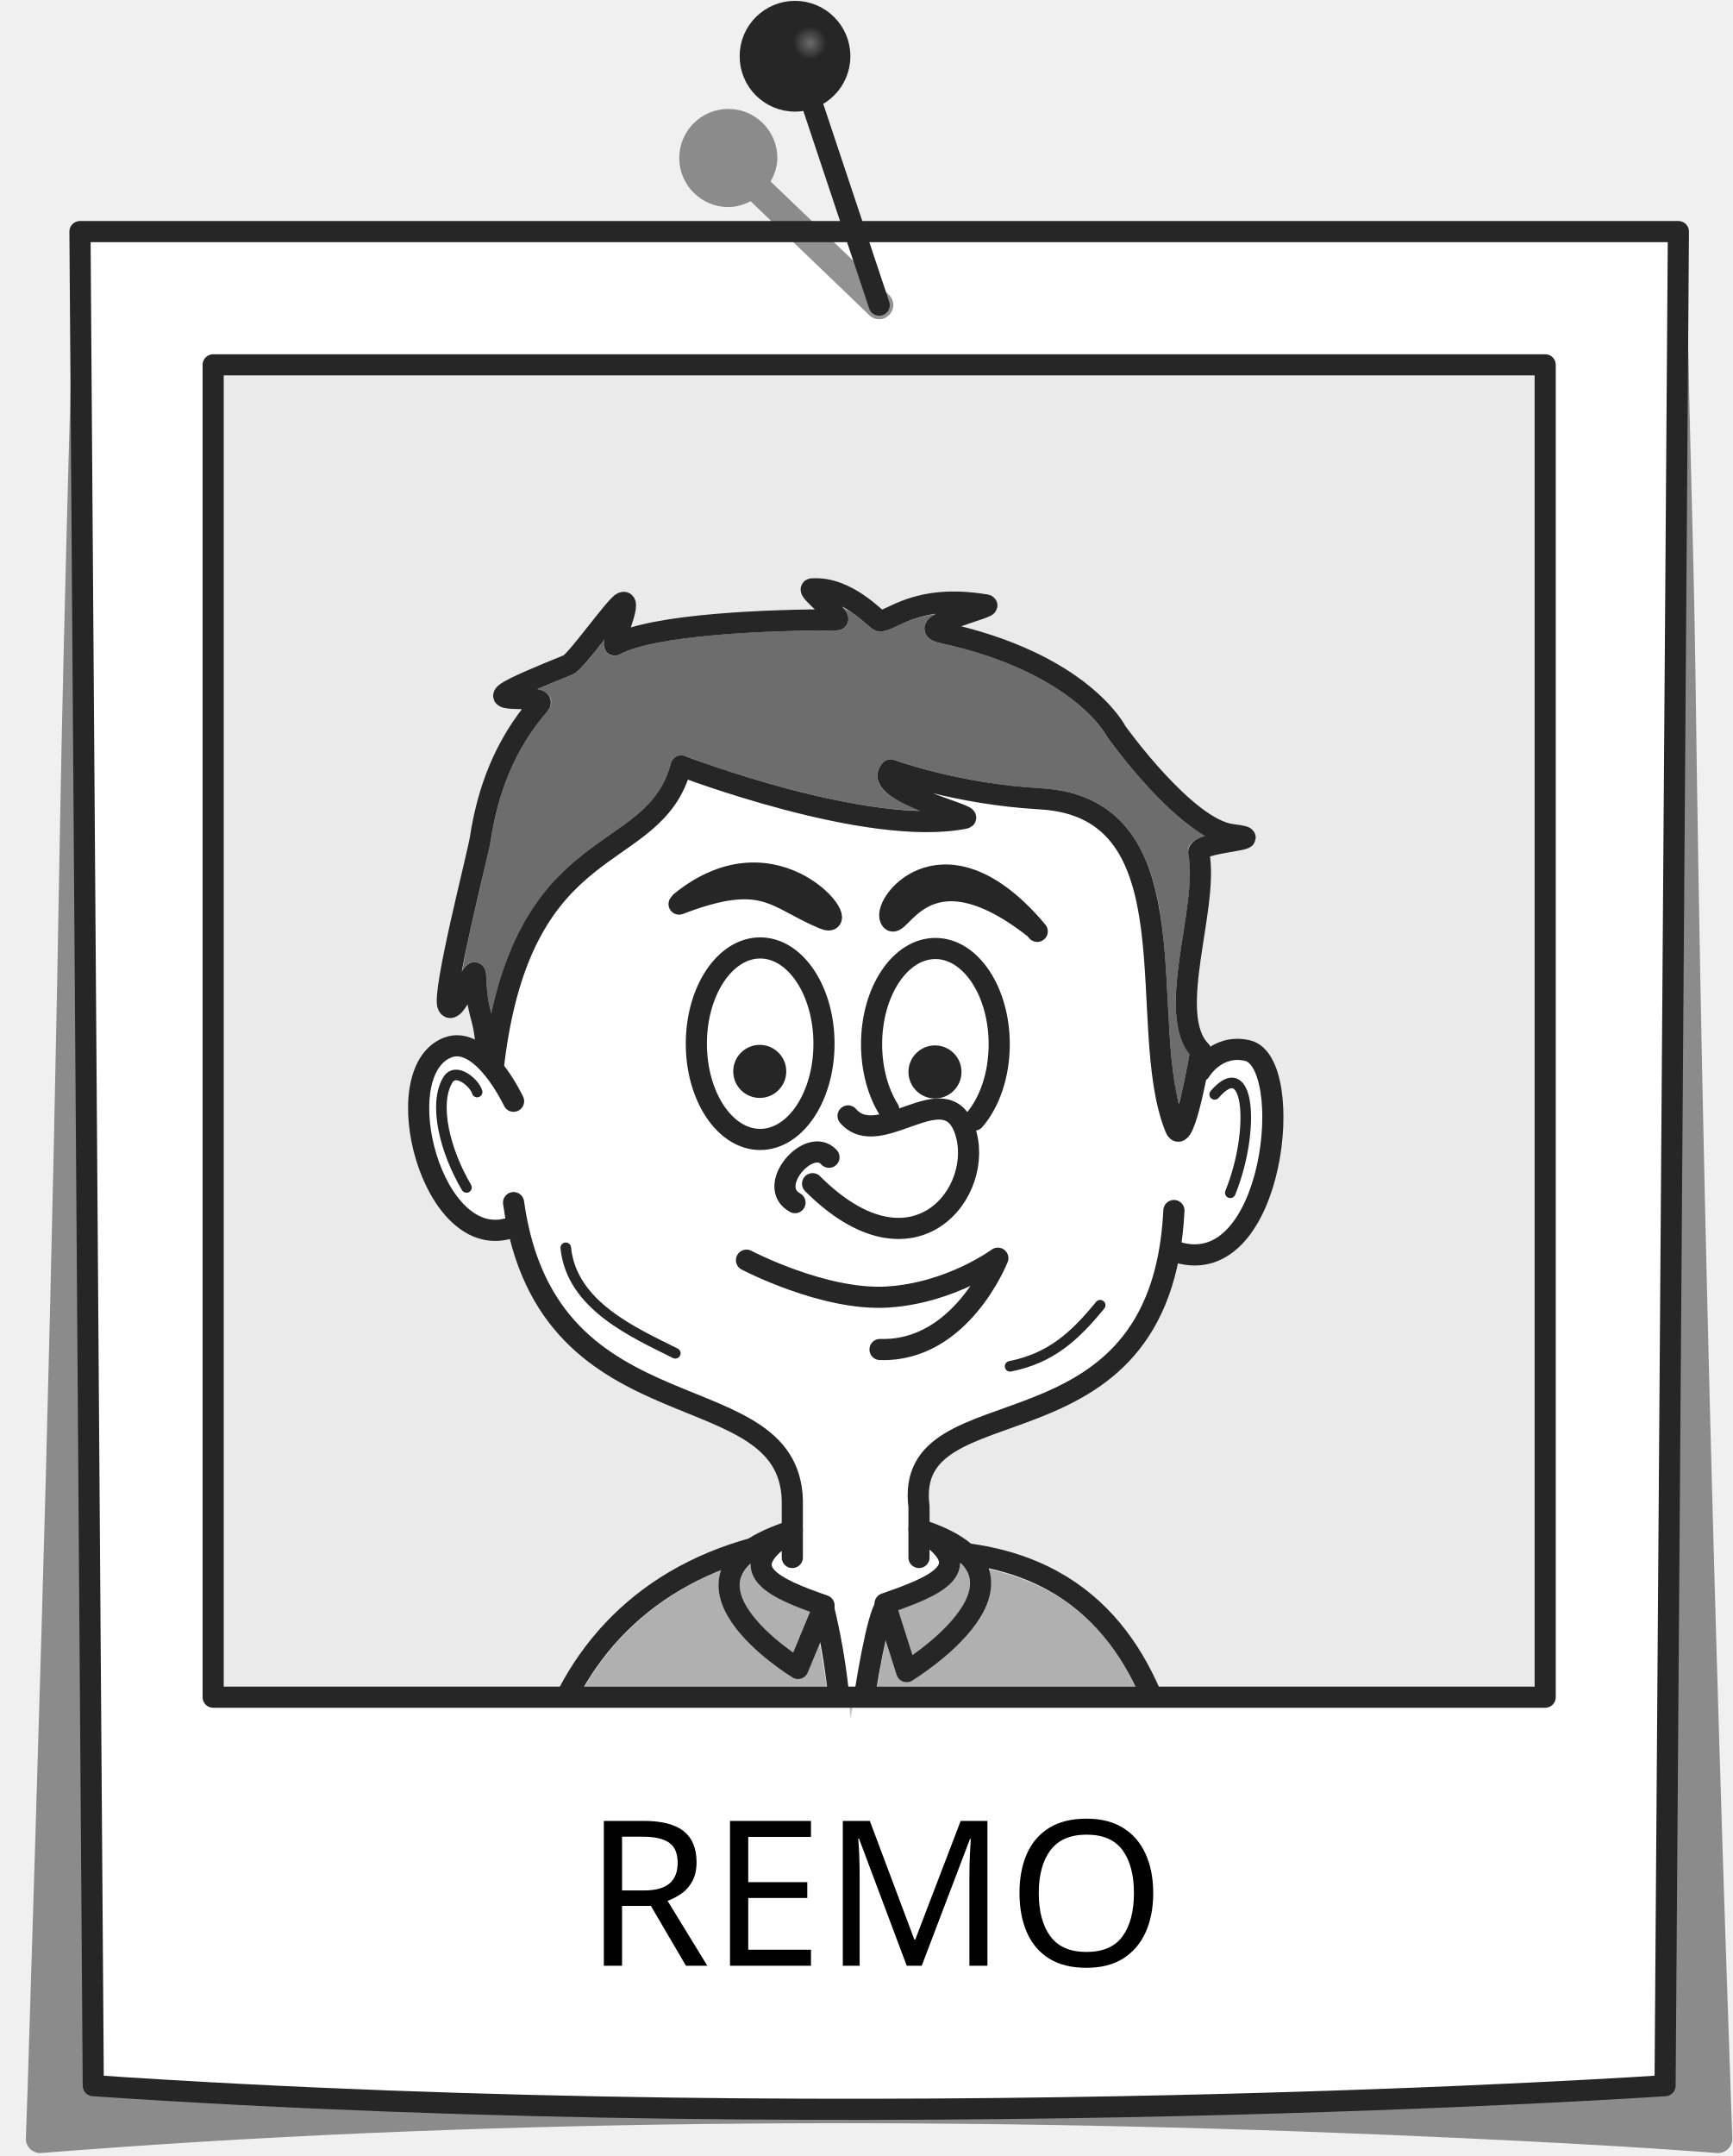
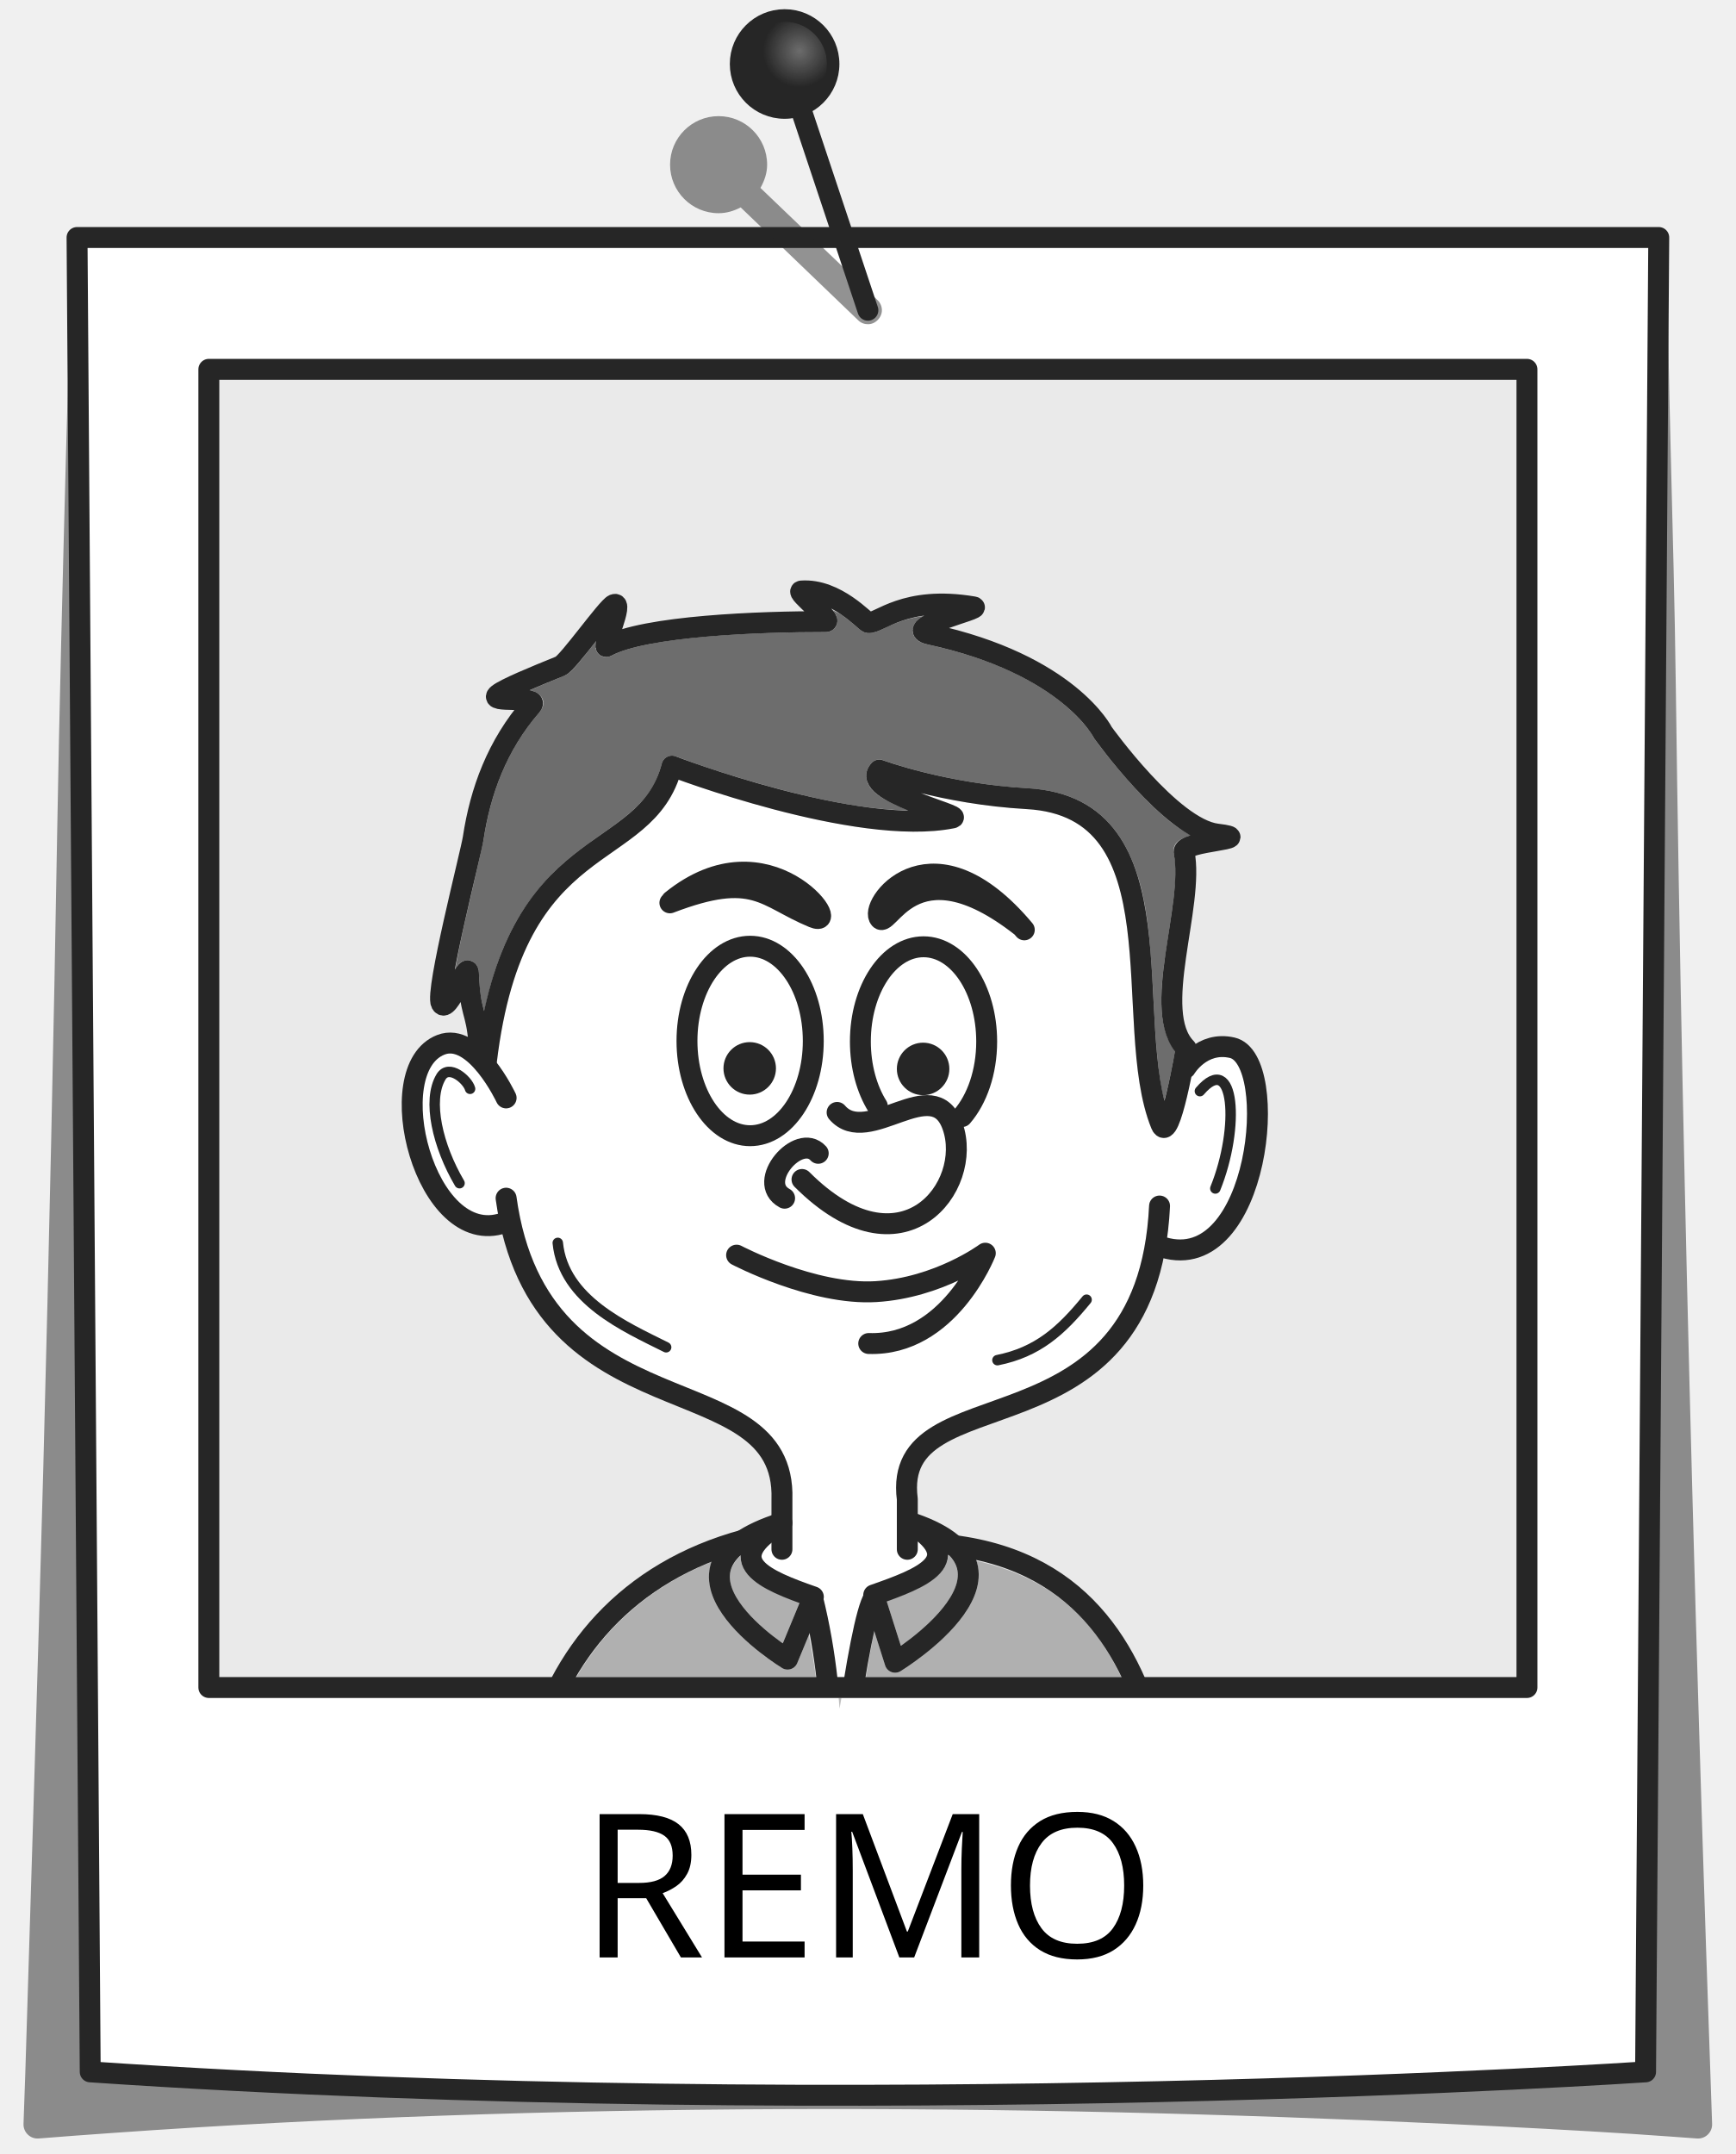
- <svg xmlns="http://www.w3.org/2000/svg" xmlns:xlink="http://www.w3.org/1999/xlink" width="410px" height="510px" viewBox="0 0 410 510" version="1.1">
+ <svg xmlns="http://www.w3.org/2000/svg" xmlns:ns1="http://inkpad.envoza.com/svg_extensions" xmlns:xlink="http://www.w3.org/1999/xlink" height="515pt" width="415pt" version="1.1" viewBox="0,0,415,515">
  <defs>
-     <radialGradient cx="65.183%" cy="36.503%" fx="65.183%" fy="36.503%" r="16.797%" gradientTransform="translate(0.651833,0.365028),scale(0.999996,1),translate(-0.651833,-0.365028)" id="radialGradient-1">
-       <stop stop-color="#262626" stop-opacity="0.653" offset="0%" />
-       <stop stop-color="#262626" offset="100%" />
+     <radialGradient cx="106.027" r="3.897" id="RadialGradient" gradientUnits="userSpaceOnUse" gradientTransform="matrix(2.2234 0 0 2.2234 -44.6126 -500.566)" cy="230.609">
+       <stop stop-opacity="0.653" stop-color="#262626" offset="0" />
+       <stop stop-color="#262626" offset="1" />
    </radialGradient>
-     <polygon id="path-2" points="0.437 0.301 315.604 0.301 315.604 315.468 0.437 315.468" />
+     <path d="M49.937+88.301L365.104+88.301L365.104+403.468L49.937+403.468L49.937+88.301Z" id="Mask" />
  </defs>
-   <g id="Remo" stroke="none" stroke-width="1" fill="none" fill-rule="evenodd">
-     <g id="remo" transform="translate(6, 1)">
-       <g id="Layer-1" fill-rule="nonzero">
-         <path d="M387.758,53.812 L384.631,489.251 C381.68,489.431 376.416,489.765 373.167,489.946 C361.346,490.6 347.777,491.21 332.729,491.821 C283.173,493.835 232.045,494.831 180.843,494.601 C180.03,494.604 179.224,494.666 178.411,494.67 C124.877,494.387 71.301,492.619 19.438,489.181 C19.386,482.066 16.253,55.236 16.242,54.09 C16.252,53.956 11.742,54.105 11.74,54.185 C11.739,54.272 9.074,142.775 8.182,195.484 C7.362,243.929 6.238,295.344 4.847,348.204 C3.814,387.475 0.862,483.415 0.539,493.003 C0.426,496.358 0.127,504.685 0.122,504.814 C0.052,506.808 1.747,508.449 3.735,508.289 C9.579,507.817 15.443,507.39 21.384,506.968 C125.298,499.584 236.278,499.881 340.858,504.814 C357.077,505.58 371.708,506.357 384.492,507.177 C388.965,507.464 400.093,508.275 400.264,508.289 C402.253,508.444 403.952,506.807 403.877,504.814 C403.873,504.692 402.806,474.059 402.418,462.361 C401.311,428.938 400.186,392.422 399.153,353.971 C397.361,287.29 395.99,221.953 395.192,160.744 C394.696,122.649 393.173,87.386 393.173,54.304 C393.173,52.088 387.774,51.597 387.758,53.812 Z" id="Shape" fill-opacity="0.5" fill="#262626" />
-         <path d="M12.921,53.784 L391.121,53.784 L387.969,492.361 C387.969,492.361 202.021,504.967 16.072,492.361 L12.921,53.784 Z" id="Shape" stroke="#262626" stroke-width="5" fill="#FFFFFF" stroke-linecap="round" stroke-linejoin="round" />
-         <polygon id="Shape" stroke="#262626" stroke-width="3" fill-opacity="0.097" fill="#262626" stroke-linecap="round" stroke-linejoin="round" points="44.437 85.301 359.604 85.301 359.604 400.468 44.437 400.468" />
-         <path d="M166.321,24.769 C159.914,24.769 154.718,29.965 154.718,36.372 C154.718,42.779 159.914,47.976 166.321,47.976 C168.249,47.976 170.002,47.418 171.602,46.586 L199.742,73.614 C200.406,74.252 201.251,74.535 202.104,74.517 C202.957,74.5 203.759,74.14 204.397,73.475 C205.035,72.811 205.387,71.966 205.37,71.113 C205.352,70.26 204.992,69.388 204.327,68.751 L176.327,41.931 C177.262,40.258 177.925,38.425 177.925,36.372 C177.925,29.965 172.728,24.769 166.321,24.769 Z" id="Shape" fill-opacity="0.5" fill="#262626" />
-         <path d="M186.262,23.902 L202.021,71.177" id="Shape" stroke="#262626" stroke-width="5" fill="#262626" stroke-linecap="round" stroke-linejoin="round" />
-         <path d="M170.504,12.302 C170.504,5.894 175.698,0.701 182.105,0.701 C188.512,0.701 193.706,5.894 193.706,12.302 C193.706,18.709 188.512,23.903 182.105,23.903 C175.698,23.903 170.504,18.709 170.504,12.302 Z" id="Shape" stroke="#262626" stroke-width="3" fill="url(#radialGradient-1)" stroke-linecap="round" stroke-linejoin="round" />
+   <g id="Layer 1" ns1:layerName="Layer 1">
+     <path d="M393.258+56.812L390.131+492.251C387.18+492.431+381.916+492.765+378.667+492.946C366.846+493.6+353.277+494.21+338.229+494.821C288.673+496.835+237.545+497.831+186.343+497.601C185.53+497.604+184.724+497.666+183.911+497.67C130.377+497.387+76.801+495.619+24.938+492.181C24.886+485.066+21.753+58.236+21.742+57.09C21.752+56.956+17.242+57.105+17.24+57.185C17.239+57.272+14.574+145.775+13.682+198.484C12.862+246.929+11.738+298.344+10.347+351.204C9.314+390.475+6.362+486.415+6.039+496.003C5.926+499.358+5.627+507.685+5.622+507.814C5.552+509.808+7.247+511.449+9.235+511.289C15.079+510.817+20.943+510.39+26.884+509.968C130.798+502.584+241.778+502.881+346.358+507.814C362.577+508.58+377.208+509.357+389.992+510.177C394.465+510.464+405.593+511.275+405.764+511.289C407.753+511.444+409.452+509.807+409.377+507.814C409.373+507.692+408.306+477.059+407.918+465.361C406.811+431.938+405.686+395.422+404.653+356.971C402.861+290.29+401.49+224.953+400.692+163.744C400.196+125.649+398.673+90.386+398.673+57.304C398.673+55.088+393.274+54.597+393.258+56.812Z" fill-opacity="0.5" fill="#262626" opacity="1" />
+     <path stroke="#262626" stroke-width="5" ns1:shadowRadius="2" ns1:shadowOpacity="1" fill="#ffffff" ns1:shadowAngle="1.72322" stroke-linecap="round" opacity="1" stroke-linejoin="round" d="M18.421+56.784L396.621+56.784L393.469+495.361C393.469+495.361+207.521+507.967+21.572+495.361L18.421+56.784Z" ns1:shadowOffset="0" ns1:shadowColor="#262626" />
+     <path stroke="#262626" stroke-width="3" d="M49.937+88.301L365.104+88.301L365.104+403.468L49.937+403.468L49.937+88.301Z" fill="#262626" stroke-linecap="round" fill-opacity="0.097" opacity="1" stroke-linejoin="round" />
+     <path d="M171.821+27.769C165.414+27.769+160.218+32.965+160.218+39.372C160.218+45.779+165.414+50.976+171.821+50.976C173.749+50.976+175.502+50.418+177.102+49.586L205.242+76.614C205.906+77.252+206.751+77.535+207.604+77.517C208.457+77.5+209.259+77.14+209.897+76.475C210.535+75.811+210.887+74.966+210.87+74.113C210.852+73.26+210.492+72.388+209.827+71.751L181.827+44.931C182.762+43.258+183.425+41.425+183.425+39.372C183.425+32.965+178.228+27.769+171.821+27.769Z" fill-opacity="0.5" fill="#262626" opacity="1" />
+     <path stroke="#262626" stroke-width="5" d="M191.762+26.902L207.521+74.177" fill="#262626" stroke-linecap="round" opacity="1" stroke-linejoin="round" />
+     <path stroke="#262626" stroke-width="3" d="M176.004+15.302C176.004+8.895+181.198+3.701+187.605+3.701C194.012+3.701+199.206+8.895+199.206+15.302C199.206+21.709+194.012+26.903+187.605+26.903C181.198+26.903+176.004+21.709+176.004+15.302Z" fill="url(#RadialGradient)" stroke-linecap="round" opacity="1" stroke-linejoin="round" />
+   </g>
+   <g id="Layer 3" ns1:layerName="Layer 3">
+     <path d="M199.094+145.875C199.866+146.297+200.624+146.575+201.406+147.125C202.446+147.857+203.333+148.58+204.469+149.563C205.039+150.059+205.28+150.257+205.5+150.438C205.69+150.594+205.871+150.736+206.031+150.844C206.451+151.128+206.788+151.286+207.375+151.344C208.465+151.45+209.36+151.177+210.844+150.5C211.143+150.363+212.238+149.828+212.406+149.75C213.074+149.439+213.657+149.209+214.25+148.969C216.334+148.125+218.548+147.578+220.938+147.25C220.04+147.731+219.329+148.211+218.875+148.813C217.946+150.043+217.958+151.731+219.156+152.875C219.813+153.502+220.675+153.841+221.844+154.094C232.454+156.384+241.092+159.733+247.969+163.875C252.622+166.678+256.172+169.67+258.781+172.625C259.675+173.638+260.395+174.554+260.938+175.375C261.243+175.837+261.411+176.163+261.469+176.281C261.528+176.402+261.609+176.515+261.688+176.625C261.726+176.679+262.246+177.42+262.469+177.719C263.103+178.567+263.823+179.484+264.625+180.5C266.916+183.402+269.389+186.314+271.938+189.031C274.905+192.195+277.797+194.918+280.562+197.031C282.053+198.17+283.452+198.988+284.844+199.75C284.559+199.836+284.096+199.907+283.844+200C281.612+200.817+280.236+201.959+280.688+204.219C281.475+208.159+281.095+212.447+279.406+223.281C279.326+223.798+279.272+224.126+279.219+224.469C278.091+231.747+277.626+235.782+277.688+239.813C277.762+244.692+278.803+248.453+280.969+251.25C280.846+251.943+280.717+252.629+280.625+253.125C280.216+255.319+279.77+257.522+279.312+259.562C278.98+261.045+278.69+261.966+278.375+263.125C277.036+257.893+276.423+251.203+275.812+239.219C275.725+237.493+275.703+236.911+275.656+236.031C274.841+220.683+273.638+212.351+270.312+204.844C265.862+194.796+257.956+189.155+245.75+188.469C237.975+188.032+230.371+186.854+223.156+185.188C219.886+184.432+216.92+183.62+214.312+182.813C213.405+182.531+212.584+182.264+211.906+182.031C211.507+181.894+211.252+181.797+211.125+181.75C210.187+181.4+209.128+181.65+208.438+182.375C207.356+183.51+206.895+184.949+207.219+186.406C207.87+189.338+211.25+191.365+217.219+193.781C212.513+193.676+207.236+193.122+201.344+192.063C195.051+190.932+188.357+189.309+181.469+187.344C176.464+185.916+171.66+184.405+167.219+182.875C165.666+182.34+162.252+181.087+161.938+180.969C161.751+180.899+161.624+180.867+161.562+180.844C160.171+180.309+158.626+181.088+158.25+182.531C156.577+188.944+153.374+192.646+146.094+197.844C145.348+198.376+142.335+200.504+141.594+201.031C139.751+202.343+138.259+203.455+136.812+204.625C126.324+213.105+119.516+224.157+115.781+241.813C115.769+241.767+115.741+241.741+115.719+241.656C114.965+238.793+114.676+236.974+114.5+232.594C114.479+232.066+114.402+231.619+114.187+231.156C113.686+230.073+112.548+229.366+111.219+229.656C110.165+229.887+109.698+230.374+109.031+231.375C108.975+231.46+108.903+231.625+108.844+231.719C109.398+228.672+110.076+225.201+111.094+220.656C111.289+219.786+115.453+201.919+115.625+200.781C117.436+188.827+121.666+178.715+128.969+170.313C131.03+167.941+129.469+165.666+127+165.094C126.903+165.071+126.693+165.082+126.594+165.063C128.804+164.103+131.285+163.045+134.938+161.563C136.366+160.983+137.63+159.516+142.312+153.594C142.316+153.589+142.563+153.289+142.594+153.25C142.527+153.511+142.433+153.813+142.406+154.031C142.337+154.588+142.332+155.053+142.625+155.656C143.36+157.169+145.007+157.425+146.188+156.781C153.252+152.928+174.365+151.096+197.406+151.125C199.227+151.127+200.65+149.561+200.125+147.656C199.947+147.011+199.621+146.5+199.094+145.875Z" fill-opacity="0.629" fill="#262626" opacity="1" />
+     <path d="M162.156+186.375C163.212+186.757+164.291+187.156+165.562+187.594C170.084+189.151+174.997+190.703+180.094+192.156C187.132+194.164+193.997+195.806+200.469+196.969C211.636+198.976+221.068+199.458+228.281+198C228.705+197.914+229.07+197.776+229.469+197.469C230.323+196.811+230.718+195.683+230.344+194.594C230.144+194.013+229.831+193.626+229.438+193.313C229.258+193.169+229.084+193.053+228.875+192.938C228.381+192.665+227.689+192.377+226.594+191.969C226.19+191.819+223.665+190.937+223.406+190.844C221.976+190.327+220.864+189.895+219.781+189.469C220.571+189.666+221.204+189.871+222.031+190.063C229.509+191.79+237.39+192.984+245.469+193.438C255.772+194.016+262.016+198.486+265.719+206.844C268.714+213.606+269.873+221.538+270.656+236.281C270.703+237.156+270.725+237.746+270.812+239.469C271.653+255.964+272.477+262.847+275.281+269.781C276.202+272.059+278.656+273.02+280.531+271.062C281.246+270.317+281.779+269.207+282.344+267.562C282.942+265.819+283.555+263.475+284.188+260.656C284.435+259.553+284.672+258.355+284.906+257.188C285.135+257.001+285.436+256.926+285.594+256.656C285.637+256.582+285.788+256.4+286+256.125C286.374+255.641+286.826+255.14+287.344+254.688C289.23+253.04+291.432+252.324+294.094+252.938C297.726+253.774+299.552+265.509+296.969+277.375C294.048+290.788+287.369+298.246+278.969+295.844C279.299+293.459+279.623+291.082+279.75+288.469C279.817+287.09+278.754+285.911+277.375+285.844C275.996+285.777+274.817+286.84+274.75+288.219C274.115+301.304+270.784+310.999+265.062+318.188C260.406+324.039+254.383+328.134+246.094+331.656C244.202+332.46+242.218+333.235+239.781+334.125C238.689+334.524+234.578+335.965+233.625+336.312C226.482+338.919+222.5+340.874+219.375+343.75C215.321+347.481+213.647+352.362+214.469+358.75L214.438+358.438L214.438+370.406C214.438+371.787+215.557+372.906+216.938+372.906C218.318+372.906+219.437+371.787+219.438+370.406L219.438+368.531C221.796+370.459+222.077+371.723+221.094+372.812C219.421+374.666+215.873+376.251+208.094+378.969C207.051+379.333+206.576+380.352+206.594+381.406C205.268+384.042+203.665+391.735+202.062+400.969L200.094+400.969C199.333+394.365+198.295+387.978+196.75+381.75C196.726+380.749+196.324+379.791+195.312+379.438C187.899+376.848+184.204+375.118+182.625+373.25C181.691+372.145+182.023+370.8+184.469+368.812L184.469+370.406C184.469+371.787+185.588+372.906+186.969+372.906C188.349+372.906+189.469+371.787+189.469+370.406L189.469+358.438C189.685+351.462+187.444+346.05+182.844+341.781C179.262+338.457+174.821+336.102+167+332.875C165.923+332.43+161.826+330.766+160.875+330.375C158.439+329.373+156.467+328.52+154.594+327.656C146.216+323.795+140.079+319.672+135.125+314C129.075+307.074+125.146+298.039+123.5+286.125C123.311+284.757+122.024+283.811+120.656+284C119.289+284.189+118.342+285.445+118.531+286.812C118.693+287.983+118.984+289.003+119.187+290.125C112.544+292.057+106.056+285.822+102.75+274.969C99.484+264.248+101.044+254.183+106.312+252.125C108.762+251.168+111.828+253.129+115.031+257.438C116.028+258.778+116.94+260.207+117.75+261.656C118.034+262.164+118.288+262.644+118.5+263.062C118.624+263.307+118.713+263.483+118.75+263.562C119.334+264.814+120.811+265.334+122.062+264.75C123.314+264.166+123.865+262.689+123.281+261.438C123.065+260.975+122.673+260.198+122.125+259.219C121.216+257.593+120.2+255.967+119.062+254.438C118.969+254.312+118.875+254.216+118.781+254.094C121.604+230.514+128.352+217.892+139.969+208.5C141.326+207.403+142.734+206.351+144.5+205.094C145.219+204.582+148.23+202.487+149+201.938C156.156+196.828+159.94+192.577+162.156+186.375Z" opacity="1" fill="#ffffff" />
+     <path d="M226.688+371.594C228.51+373.408+229.25+375.386+228.969+377.469C228.51+380.868+225.626+384.877+221.094+388.969C219.288+390.599+217.351+392.119+215.406+393.5L212+382.812C218.811+380.343+222.57+378.606+224.781+376.156C226.114+374.68+226.71+373.155+226.688+371.594Z" fill-opacity="0.296" fill="#262626" opacity="1" />
+     <path d="M177.094+371.938C177.039+373.484+177.565+375.024+178.812+376.5C180.918+378.992+184.784+380.8+191.188+383.156L187.156+392.906C185.341+391.619+183.529+390.185+181.844+388.656C177.357+384.585+174.639+380.577+174.5+377.25C174.422+375.382+175.325+373.62+177.094+371.938Z" fill-opacity="0.296" fill="#262626" opacity="1" />
+     <path d="M233.5+373.188C244.959+375.734+253.949+381.032+260.656+389.094C263.566+392.592+265.979+396.58+268.094+400.969L207.062+400.969C207.755+396.902+208.434+392.857+209.062+390.031L211.656+398.188C212.025+399.347+213.134+400.031+214.25+399.938C214.622+399.906+214.998+399.774+215.344+399.562C215.501+399.466+215.776+399.279+216.156+399.031C216.78+398.624+217.474+398.183+218.219+397.656C220.344+396.151+222.444+394.456+224.438+392.656C229.774+387.839+233.249+383.001+233.906+378.125C234.14+376.392+233.991+374.743+233.5+373.188Z" fill-opacity="0.296" fill="#262626" opacity="1" />
+     <path d="M170.156+373.438C169.713+374.723+169.472+376.054+169.531+377.469C169.742+382.496+173.075+387.45+178.469+392.344C180.333+394.036+182.325+395.625+184.312+397.031C185.009+397.524+185.666+397.964+186.25+398.344C186.606+398.576+186.883+398.722+187.031+398.812C188.341+399.608+190.039+399.041+190.625+397.625L193.406+390.875C194.023+394.175+194.656+397.523+195.062+400.969L137.812+400.969C145.054+388.596+155.921+379.102+170.156+373.438Z" fill-opacity="0.296" fill="#262626" opacity="1" />
+     <path d="M200.531+405.969L201.188+405.969C201.039+406.895+200.897+407.55+200.75+408.5C200.687+407.649+200.604+406.807+200.531+405.969Z" fill-opacity="0.296" fill="#262626" opacity="1" />
+   </g>
+   <g id="Layer 3_2" ns1:layerName="Layer 3">
+     <g opacity="1" ns1:mask="#Mask">
+       <clipPath id="ClipPath">
+         <use xlink:href="#Mask" fill="none" overflow="visible" />
+       </clipPath>
+       <g clip-path="url(#ClipPath)">
+         <path stroke="#262626" stroke-width="5" d="M116.284+253.872C123.038+197.257+154.357+207.346+160.663+183.173C160.663+183.173+204.894+200.172+227.773+195.547C230.522+194.992+205.38+189.219+210.248+184.108C210.248+184.108+225.582+189.827+245.607+190.953C283.082+193.058+267.764+244.477+277.614+268.839C279.695+273.983+283.608+250.625+283.608+250.625C274.991+241.914+285.694+216.572+283.125+203.724C282.572+200.959+301.323+200.67+291.006+199.425C280.119+198.111+263.71+175.162+263.71+175.162C263.71+175.162+255.633+158.826+222.365+151.645C214.898+150.033+235.267+145.519+232.794+145.099C216.253+142.294+210.215+149.118+207.615+148.865C206.908+148.796+199.968+140.686+191.609+141.307C190.029+141.424+199.562+148.624+197.418+148.621C181.978+148.602+154.153+149.581+144.997+154.575C143.974+155.133+149.379+143.486+146.78+144.555C145.162+145.222+135.84+158.503+133.985+159.256C127.667+161.819+120.812+164.636+119.101+166.007C116.212+168.321+129.315+166.121+127.085+168.685C118.844+178.167+114.848+189.18+113.147+200.411C112.616+203.92+104.03+237.071+105.505+239.909C107.033+242.848+111.872+229.091+112.016+232.699C112.416+242.644+113.847+241.317+114.509+249.255" fill="none" stroke-linecap="round" opacity="1" stroke-linejoin="round" />
+         <path stroke="#262626" stroke-width="5" d="M179.135+521.38C166.568+521.255+151.948+521.725+148.37+523.514C136.091+529.653+153.526+479.565+154.95+449.658C155.908+439.541+157.131+429.35+158.695+419.822C158.906+418.533+151.504+431.578+151.504+431.578C151.504+439.073+127.054+421.454+127.521+419.587C133.517+395.604+149.819+375.736+178.065+368.141" fill="none" stroke-linecap="round" opacity="1" stroke-linejoin="round" />
+         <path stroke="#262626" stroke-width="5" d="M227.773+369.481C260.342+373.505+271.602+397.189+276.901+418.385C278.355+424.202+252.918+430.376+252.918+430.376C252.918+430.376+244.873+413.472+245.63+418.027C252.918+461.92+245.816+484.508+255.264+521.354C255.758+523.279+243.597+523.117+230.205+522.856" fill="none" stroke-linecap="round" opacity="1" stroke-linejoin="round" />
+         <path stroke="#262626" stroke-width="5" d="M120.45+292.385C101.704+298.865+90.596+255.588+105.407+249.802C113.593+246.604+121.014+262.497+121.014+262.497" fill="none" stroke-linecap="round" opacity="1" stroke-linejoin="round" />
+         <path stroke="#262626" stroke-width="5" d="M121.014+286.48C128.972+344.068+187.989+325.268+186.966+358.428L186.966+370.419" fill="none" stroke-linecap="round" opacity="1" stroke-linejoin="round" />
+         <path stroke="#262626" stroke-width="5" d="M278.18+298.248C301.124+304.999+306.33+253.199+294.645+250.506C287.308+248.815+283.45+255.408+283.45+255.408" fill="none" stroke-linecap="round" opacity="1" stroke-linejoin="round" />
+         <path stroke="#262626" stroke-width="5" d="M277.258+288.352C274.267+349.948+213.003+327.791+216.944+358.428L216.944+370.419" fill="none" stroke-linecap="round" opacity="1" stroke-linejoin="round" />
+         <path stroke="#262626" stroke-width="5" d="M200.158+265.97C207.521+274.54+223.135+256.076+227.773+269.253C232.86+283.705+215.745+305.983+191.762+282" fill="none" stroke-linecap="round" opacity="1" stroke-linejoin="round" />
+         <path stroke="#262626" stroke-width="5" d="M194.479+381.793L188.314+396.679C188.314+396.679+152.544+374.949+186.966+364.089C171.724+373.235+183.028+377.793+194.479+381.793Z" fill="none" stroke-linecap="round" opacity="1" stroke-linejoin="round" />
+         <path stroke="#262626" stroke-width="5" d="M208.914+381.342L214.027+397.431C214.027+397.431+251.366+374.633+216.944+363.773C232.187+372.919+220.366+377.342+208.914+381.342Z" fill="none" stroke-linecap="round" opacity="1" stroke-linejoin="round" />
+         <path stroke="#262626" stroke-width="5" d="M176.125+300.094C176.125+300.094+194.485+309.739+209.469+308.812C224.452+307.886+235.594+299.625+235.594+299.625C235.594+299.625+226.891+321.863+207.719+321.219" fill="none" stroke-linecap="round" opacity="1" stroke-linejoin="round" />
+         <path stroke="#262626" stroke-width="5" d="M164.261+248.886C164.261+236.376+171.022+226.235+179.361+226.235C187.701+226.235+194.461+236.376+194.461+248.886C194.461+261.395+187.701+271.535+179.361+271.535C171.022+271.535+164.261+261.395+164.261+248.886Z" fill="none" stroke-linecap="round" opacity="1" stroke-linejoin="round" />
+         <path stroke="#262626" stroke-width="5" d="M175.487+255.438C175.487+253.353+177.177+251.663+179.262+251.663C181.346+251.663+183.037+253.353+183.037+255.438C183.037+257.522+181.346+259.213+179.262+259.213C177.177+259.213+175.487+257.522+175.487+255.438Z" fill="#262626" stroke-linecap="round" opacity="1" stroke-linejoin="round" />
+         <path stroke="#262626" stroke-width="5" d="M160.175+215.86C180.469+208.11+182.611+214.432+194.427+219.326C202.215+222.552+183.63+196.688+160.583+215.35" fill="#262626" stroke-linecap="round" opacity="1" stroke-linejoin="round" />
+         <path stroke="#262626" stroke-width="5" d="M244.159+221.495C217.804+200.877+212.129+223.512+210.174+219.351C208.276+215.309+223.352+196.589+244.916+222.314" fill="#262626" stroke-linecap="round" opacity="1" stroke-linejoin="round" />
+         <path stroke="#262626" stroke-width="5" d="M195.645+275.745C191.006+270.62+180.536+282.643+187.605+286.48" fill="none" stroke-linecap="round" opacity="1" stroke-linejoin="round" />
+         <path stroke="#262626" stroke-width="5" d="M209.775+264.456C207.26+260.41+205.722+254.982+205.722+249.015C205.722+236.505+212.482+226.365+220.822+226.365C229.161+226.365+235.922+236.505+235.922+249.015C235.922+256.32+233.616+262.817+230.037+266.959" fill="none" stroke-linecap="round" opacity="1" stroke-linejoin="round" />
+         <path stroke="#262626" stroke-width="5" d="M216.947+255.567C216.947+253.482+218.637+251.792+220.722+251.792C222.807+251.792+224.497+253.482+224.497+255.567C224.497+257.651+222.807+259.342+220.722+259.342C218.637+259.342+216.947+257.651+216.947+255.567Z" fill="#262626" stroke-linecap="round" opacity="1" stroke-linejoin="round" />
+         <path stroke="#262626" stroke-width="2.5" d="M112.396+260.321C111.821+258.211+107.351+254.302+105.448+257.473C102.071+263.102+104.685+274.081+109.875+282.889" fill="none" stroke-linecap="round" opacity="1" stroke-linejoin="round" />
+         <path stroke="#262626" stroke-width="2.5" d="M286.903+260.878C295.208+251.189+296.541+269.465+290.596+284.152" fill="none" stroke-linecap="round" opacity="1" stroke-linejoin="round" />
+         <path stroke="#262626" stroke-width="2.5" d="M133.367+297.164C134.721+310.815+149.521+317.238+159.279+322.117" fill="none" stroke-linecap="round" opacity="1" stroke-linejoin="round" />
+         <path stroke="#262626" stroke-width="2.5" d="M259.811+310.745C253.741+318.164+248.115+323.277+238.495+325.201" fill="none" stroke-linecap="round" opacity="1" stroke-linejoin="round" />
+         <path stroke="#262626" stroke-width="5" d="M194.294+382.094C200.953+408.729+198.689+433.469+198.689+460.735" fill="none" stroke-linecap="round" opacity="1" stroke-linejoin="round" />
+         <path stroke="#262626" stroke-width="5" d="M208.986+381.957C205.227+387.37+199.216+436.367+198.088+452.164" fill="none" stroke-linecap="round" opacity="1" stroke-linejoin="round" />
      </g>
-       <g id="Layer-3" transform="translate(95, 142)" fill-rule="nonzero">
-         <path d="M98.594,0.875 C99.366,1.297 100.124,1.575 100.906,2.125 C101.946,2.857 102.833,3.58 103.969,4.562 C104.539,5.059 104.78,5.257 105,5.438 C105.19,5.594 105.371,5.736 105.531,5.844 C105.951,6.128 106.288,6.286 106.875,6.344 C107.965,6.45 108.86,6.177 110.344,5.5 C110.643,5.363 111.738,4.828 111.906,4.75 C112.574,4.439 113.157,4.209 113.75,3.969 C115.834,3.125 118.048,2.578 120.438,2.25 C119.54,2.731 118.829,3.211 118.375,3.812 C117.446,5.043 117.458,6.731 118.656,7.875 C119.313,8.502 120.175,8.841 121.344,9.094 C131.954,11.384 140.592,14.733 147.469,18.875 C152.122,21.678 155.672,24.67 158.281,27.625 C159.175,28.638 159.895,29.553 160.438,30.375 C160.743,30.837 160.911,31.163 160.969,31.281 C161.028,31.402 161.109,31.515 161.188,31.625 C161.226,31.679 161.746,32.42 161.969,32.719 C162.603,33.567 163.323,34.484 164.125,35.5 C166.416,38.402 168.889,41.314 171.438,44.031 C174.405,47.195 177.297,49.918 180.062,52.031 C181.553,53.17 182.952,53.988 184.344,54.75 C184.059,54.836 183.596,54.907 183.344,55 C181.112,55.817 179.736,56.959 180.188,59.219 C180.975,63.159 180.595,67.447 178.906,78.281 C178.826,78.798 178.772,79.126 178.719,79.469 C177.591,86.747 177.126,90.782 177.188,94.812 C177.262,99.692 178.303,103.453 180.469,106.25 C180.346,106.943 180.217,107.629 180.125,108.125 C179.716,110.319 179.27,112.522 178.812,114.562 C178.48,116.045 178.19,116.966 177.875,118.125 C176.536,112.893 175.923,106.203 175.312,94.219 C175.225,92.493 175.203,91.911 175.156,91.031 C174.341,75.683 173.138,67.351 169.812,59.844 C165.362,49.796 157.456,44.155 145.25,43.469 C137.475,43.032 129.871,41.854 122.656,40.188 C119.386,39.432 116.42,38.62 113.812,37.812 C112.905,37.531 112.084,37.264 111.406,37.031 C111.007,36.894 110.752,36.797 110.625,36.75 C109.687,36.4 108.628,36.65 107.938,37.375 C106.856,38.51 106.395,39.949 106.719,41.406 C107.37,44.338 110.75,46.365 116.719,48.781 C112.013,48.676 106.736,48.122 100.844,47.062 C94.551,45.932 87.857,44.309 80.969,42.344 C75.964,40.916 71.16,39.405 66.719,37.875 C65.166,37.34 61.752,36.087 61.438,35.969 C61.251,35.899 61.124,35.867 61.062,35.844 C59.671,35.309 58.126,36.088 57.75,37.531 C56.077,43.944 52.874,47.646 45.594,52.844 C44.848,53.376 41.835,55.504 41.094,56.031 C39.251,57.343 37.759,58.455 36.312,59.625 C25.824,68.105 19.016,79.157 15.281,96.812 C15.269,96.767 15.241,96.741 15.219,96.656 C14.465,93.793 14.176,91.974 14,87.594 C13.979,87.066 13.902,86.619 13.688,86.156 C13.186,85.073 12.048,84.366 10.719,84.656 C9.665,84.887 9.198,85.374 8.531,86.375 C8.475,86.46 8.403,86.625 8.344,86.719 C8.898,83.672 9.576,80.201 10.594,75.656 C10.789,74.786 14.953,56.919 15.125,55.781 C16.936,43.827 21.166,33.715 28.469,25.312 C30.53,22.941 28.969,20.666 26.5,20.094 C26.403,20.071 26.193,20.082 26.094,20.062 C28.304,19.103 30.785,18.045 34.438,16.562 C35.866,15.983 37.13,14.516 41.812,8.594 C41.816,8.589 42.063,8.289 42.094,8.25 C42.027,8.511 41.933,8.813 41.906,9.031 C41.837,9.588 41.832,10.053 42.125,10.656 C42.86,12.169 44.507,12.425 45.688,11.781 C52.752,7.928 73.865,6.096 96.906,6.125 C98.727,6.127 100.15,4.561 99.625,2.656 C99.447,2.011 99.121,1.5 98.594,0.875 Z" id="Shape" fill-opacity="0.629" fill="#262626" />
-         <path d="M61.656,41.375 C62.712,41.757 63.791,42.156 65.062,42.594 C69.584,44.151 74.497,45.703 79.594,47.156 C86.632,49.164 93.497,50.806 99.969,51.969 C111.136,53.976 120.568,54.458 127.781,53 C128.205,52.914 128.57,52.776 128.969,52.469 C129.823,51.811 130.218,50.683 129.844,49.594 C129.644,49.013 129.331,48.626 128.938,48.312 C128.758,48.169 128.584,48.053 128.375,47.938 C127.881,47.665 127.189,47.377 126.094,46.969 C125.69,46.819 123.165,45.937 122.906,45.844 C121.476,45.327 120.364,44.895 119.281,44.469 C120.071,44.666 120.704,44.871 121.531,45.062 C129.009,46.79 136.89,47.984 144.969,48.438 C155.272,49.016 161.516,53.486 165.219,61.844 C168.214,68.606 169.373,76.538 170.156,91.281 C170.203,92.156 170.225,92.746 170.312,94.469 C171.153,110.964 171.977,117.847 174.781,124.781 C175.702,127.059 178.156,128.02 180.031,126.062 C180.746,125.317 181.279,124.207 181.844,122.562 C182.442,120.819 183.055,118.475 183.688,115.656 C183.935,114.553 184.172,113.355 184.406,112.188 C184.635,112.001 184.936,111.926 185.094,111.656 C185.137,111.582 185.288,111.4 185.5,111.125 C185.874,110.641 186.326,110.14 186.844,109.688 C188.73,108.04 190.932,107.324 193.594,107.938 C197.226,108.774 199.052,120.509 196.469,132.375 C193.548,145.788 186.869,153.246 178.469,150.844 C178.799,148.459 179.123,146.082 179.25,143.469 C179.317,142.09 178.254,140.911 176.875,140.844 C175.496,140.777 174.317,141.84 174.25,143.219 C173.615,156.304 170.284,165.999 164.562,173.188 C159.906,179.039 153.883,183.134 145.594,186.656 C143.702,187.46 141.718,188.235 139.281,189.125 C138.189,189.524 134.078,190.965 133.125,191.312 C125.982,193.919 122,195.874 118.875,198.75 C114.821,202.481 113.147,207.362 113.969,213.75 L113.938,213.438 L113.938,225.406 C113.938,226.787 115.057,227.906 116.438,227.906 C117.818,227.906 118.937,226.787 118.938,225.406 L118.938,223.531 C121.296,225.459 121.577,226.723 120.594,227.812 C118.921,229.666 115.373,231.251 107.594,233.969 C106.551,234.333 106.076,235.352 106.094,236.406 C104.768,239.042 103.165,246.735 101.562,255.969 L99.594,255.969 C98.833,249.365 97.795,242.978 96.25,236.75 C96.226,235.749 95.824,234.791 94.812,234.438 C87.399,231.848 83.704,230.118 82.125,228.25 C81.191,227.145 81.523,225.8 83.969,223.812 L83.969,225.406 C83.969,226.787 85.088,227.906 86.469,227.906 C87.849,227.906 88.969,226.787 88.969,225.406 L88.969,213.438 C89.185,206.462 86.944,201.05 82.344,196.781 C78.762,193.457 74.321,191.102 66.5,187.875 C65.423,187.43 61.326,185.766 60.375,185.375 C57.939,184.373 55.967,183.52 54.094,182.656 C45.716,178.795 39.579,174.672 34.625,169 C28.575,162.074 24.646,153.039 23,141.125 C22.811,139.757 21.524,138.811 20.156,139 C18.789,139.189 17.842,140.445 18.031,141.812 C18.193,142.983 18.484,144.003 18.688,145.125 C12.044,147.057 5.556,140.822 2.25,129.969 C-1.015,119.248 0.544,109.183 5.812,107.125 C8.262,106.168 11.328,108.129 14.531,112.438 C15.528,113.778 16.44,115.207 17.25,116.656 C17.534,117.164 17.788,117.644 18,118.062 C18.124,118.307 18.213,118.483 18.25,118.562 C18.834,119.814 20.311,120.334 21.562,119.75 C22.814,119.166 23.365,117.689 22.781,116.438 C22.565,115.975 22.173,115.198 21.625,114.219 C20.716,112.593 19.7,110.967 18.562,109.438 C18.469,109.312 18.375,109.216 18.281,109.094 C21.104,85.514 27.852,72.892 39.469,63.5 C40.826,62.403 42.234,61.351 44,60.094 C44.719,59.582 47.73,57.487 48.5,56.938 C55.656,51.828 59.44,47.577 61.656,41.375 Z" id="Shape" fill="#FFFFFF" />
-         <path d="M126.188,226.594 C128.01,228.408 128.75,230.386 128.469,232.469 C128.01,235.868 125.126,239.877 120.594,243.969 C118.788,245.599 116.851,247.119 114.906,248.5 L111.5,237.812 C118.311,235.343 122.07,233.606 124.281,231.156 C125.614,229.68 126.21,228.155 126.188,226.594 Z" id="Shape" fill-opacity="0.296" fill="#262626" />
-         <path d="M76.594,226.938 C76.539,228.484 77.065,230.024 78.312,231.5 C80.418,233.992 84.284,235.8 90.688,238.156 L86.656,247.906 C84.841,246.619 83.029,245.185 81.344,243.656 C76.857,239.585 74.139,235.577 74,232.25 C73.922,230.382 74.825,228.62 76.594,226.938 Z" id="Shape" fill-opacity="0.296" fill="#262626" />
-         <path d="M133,228.188 C144.459,230.734 153.449,236.032 160.156,244.094 C163.066,247.592 165.479,251.58 167.594,255.969 L106.562,255.969 C107.255,251.902 107.934,247.857 108.562,245.031 L111.156,253.188 C111.525,254.347 112.634,255.031 113.75,254.938 C114.122,254.906 114.498,254.774 114.844,254.562 C115.001,254.466 115.276,254.279 115.656,254.031 C116.28,253.624 116.974,253.183 117.719,252.656 C119.844,251.151 121.944,249.456 123.938,247.656 C129.274,242.839 132.749,238.001 133.406,233.125 C133.64,231.392 133.491,229.743 133,228.188 Z" id="Shape" fill-opacity="0.296" fill="#262626" />
-         <path d="M69.656,228.438 C69.213,229.723 68.972,231.054 69.031,232.469 C69.242,237.496 72.575,242.45 77.969,247.344 C79.833,249.036 81.825,250.625 83.812,252.031 C84.509,252.524 85.166,252.964 85.75,253.344 C86.106,253.576 86.383,253.722 86.531,253.812 C87.841,254.608 89.539,254.041 90.125,252.625 L92.906,245.875 C93.523,249.175 94.156,252.523 94.562,255.969 L37.312,255.969 C44.554,243.596 55.421,234.102 69.656,228.438 Z" id="Shape" fill-opacity="0.296" fill="#262626" />
-         <path d="M100.031,260.969 L100.688,260.969 C100.539,261.895 100.397,262.55 100.25,263.5 C100.187,262.649 100.104,261.807 100.031,260.969 Z" id="Shape" fill-opacity="0.296" fill="#262626" />
-       </g>
-       <g id="Layer-3_2" transform="translate(44, 85)">
-         <g id="Group">
-           <g id="Clipped">
-             <mask id="mask-3" fill="white">
-               <use xlink:href="#path-2" />
-             </mask>
-             <g id="Mask" />
-             <g id="Group" mask="url(#mask-3)" stroke="#262626" stroke-linecap="round" stroke-linejoin="round">
-               <g transform="translate(49, 53)" id="Shape">
-                 <path d="M17.784,112.872 C24.538,56.257 55.857,66.346 62.163,42.173 C62.163,42.173 106.394,59.172 129.273,54.547 C132.022,53.992 106.88,48.219 111.748,43.108 C111.748,43.108 127.082,48.827 147.107,49.953 C184.582,52.058 169.264,103.477 179.114,127.839 C181.195,132.983 185.108,109.625 185.108,109.625 C176.491,100.914 187.194,75.572 184.625,62.724 C184.072,59.959 202.823,59.67 192.506,58.425 C181.619,57.111 165.21,34.162 165.21,34.162 C165.21,34.162 157.133,17.826 123.865,10.645 C116.398,9.033 136.767,4.519 134.294,4.099 C117.753,1.294 111.715,8.118 109.115,7.865 C108.408,7.796 101.468,-0.314 93.109,0.307 C91.529,0.424 101.062,7.624 98.918,7.621 C83.478,7.602 55.653,8.581 46.497,13.575 C45.474,14.133 50.879,2.486 48.28,3.555 C46.662,4.221 37.34,17.503 35.485,18.256 C29.167,20.819 22.312,23.636 20.601,25.007 C17.712,27.321 30.815,25.121 28.585,27.685 C20.344,37.167 16.348,48.18 14.647,59.411 C14.116,62.92 5.53,96.071 7.005,98.909 C8.533,101.848 13.372,88.091 13.516,91.699 C13.916,101.644 15.347,100.317 16.009,108.255" stroke-width="5" fill="none" />
-                 <path d="M80.635,380.38 C68.068,380.255 53.448,380.725 49.87,382.514 C37.591,388.653 55.026,338.565 56.45,308.658 C57.408,298.541 58.631,288.35 60.195,278.822 C60.406,277.533 53.004,290.578 53.004,290.578 C53.004,298.073 28.554,280.454 29.021,278.587 C35.017,254.604 51.319,234.736 79.565,227.141" stroke-width="5" fill="none" />
-                 <path d="M129.273,228.481 C161.842,232.505 173.102,256.189 178.401,277.385 C179.855,283.202 154.418,289.376 154.418,289.376 C154.418,289.376 146.373,272.472 147.13,277.027 C154.418,320.92 147.316,343.508 156.764,380.354 C157.258,382.279 145.097,382.117 131.705,381.856" stroke-width="5" fill="none" />
-                 <path d="M21.95,151.385 C3.204,157.865 -7.904,114.588 6.907,108.802 C15.093,105.604 22.514,121.497 22.514,121.497" stroke-width="5" fill="none" />
-                 <path d="M22.514,145.48 C30.472,203.068 89.489,184.268 88.466,217.428 L88.466,229.419" stroke-width="5" fill="none" />
-                 <path d="M179.68,157.248 C202.624,163.999 207.83,112.199 196.145,109.506 C188.808,107.815 184.95,114.408 184.95,114.408" stroke-width="5" fill="none" />
-                 <path d="M178.758,147.352 C175.767,208.948 114.503,186.791 118.444,217.428 L118.444,229.419" stroke-width="5" fill="none" />
-                 <path d="M101.658,124.97 C109.021,133.54 124.635,115.076 129.273,128.253 C134.36,142.705 117.245,164.983 93.262,141" stroke-width="5" fill="none" />
-                 <path d="M95.979,240.793 L89.814,255.679 C89.814,255.679 54.044,233.949 88.466,223.089 C73.224,232.235 84.528,236.793 95.979,240.793 Z" stroke-width="5" fill="none" />
-                 <path d="M110.414,240.342 L115.527,256.431 C115.527,256.431 152.866,233.633 118.444,222.773 C133.687,231.919 121.866,236.342 110.414,240.342 Z" stroke-width="5" fill="none" />
-                 <path d="M77.625,159.094 C77.625,159.094 95.985,168.739 110.969,167.812 C125.952,166.886 137.094,158.625 137.094,158.625 C137.094,158.625 128.391,180.863 109.219,180.219" stroke-width="5" fill="none" />
-                 <path d="M65.761,107.886 C65.761,95.376 72.522,85.235 80.861,85.235 C89.201,85.235 95.961,95.376 95.961,107.886 C95.961,120.395 89.201,130.535 80.861,130.535 C72.522,130.535 65.761,120.395 65.761,107.886 Z" stroke-width="5" fill="none" />
-                 <path d="M76.987,114.438 C76.987,112.353 78.677,110.663 80.762,110.663 C82.846,110.663 84.537,112.353 84.537,114.438 C84.537,116.522 82.846,118.213 80.762,118.213 C78.677,118.213 76.987,116.522 76.987,114.438 Z" stroke-width="5" fill="#262626" fill-rule="nonzero" />
-                 <path d="M61.675,74.86 C81.969,67.109 84.111,73.432 95.927,78.326 C103.715,81.552 85.13,55.688 62.083,74.35" stroke-width="5" fill="#262626" fill-rule="nonzero" />
-                 <path d="M145.659,80.495 C119.304,59.877 113.629,82.512 111.674,78.351 C109.776,74.309 124.852,55.589 146.416,81.314" stroke-width="5" fill="#262626" fill-rule="nonzero" />
-                 <path d="M97.145,134.745 C92.506,129.62 82.036,141.643 89.105,145.48" stroke-width="5" fill="none" />
-                 <path d="M111.275,123.456 C108.76,119.41 107.222,113.982 107.222,108.015 C107.222,95.505 113.982,85.365 122.322,85.365 C130.661,85.365 137.422,95.505 137.422,108.015 C137.422,115.32 135.116,121.817 131.537,125.959" stroke-width="5" fill="none" />
-                 <path d="M118.447,114.567 C118.447,112.482 120.137,110.792 122.222,110.792 C124.307,110.792 125.997,112.482 125.997,114.567 C125.997,116.651 124.307,118.342 122.222,118.342 C120.137,118.342 118.447,116.651 118.447,114.567 Z" stroke-width="5" fill="#262626" fill-rule="nonzero" />
-                 <path d="M13.896,119.321 C13.321,117.211 8.851,113.302 6.948,116.473 C3.571,122.102 6.185,133.081 11.375,141.889" stroke-width="2.5" fill="none" />
-                 <path d="M188.403,119.878 C196.708,110.189 198.041,128.465 192.096,143.152" stroke-width="2.5" fill="none" />
-                 <path d="M34.867,156.164 C36.221,169.815 51.021,176.238 60.779,181.117" stroke-width="2.5" fill="none" />
-                 <path d="M161.311,169.745 C155.241,177.164 149.615,182.277 139.995,184.201" stroke-width="2.5" fill="none" />
-                 <path d="M95.794,241.094 C102.453,267.729 100.189,292.469 100.189,319.735" stroke-width="5" fill="none" />
-                 <path d="M110.486,240.957 C106.727,246.37 100.716,295.367 99.588,311.164" stroke-width="5" fill="none" />
-               </g>
-             </g>
-           </g>
-           <g id="Mask-link" stroke-linecap="round" stroke-linejoin="round" stroke="#262626" stroke-width="5">
-             <polygon id="Mask" points="0.437 0.301 315.604 0.301 315.604 315.468 0.437 315.468" />
-           </g>
-         </g>
-       </g>
+       <use stroke-linecap="round" stroke="#262626" xlink:href="#Mask" stroke-width="5" fill="none" stroke-linejoin="round" />
    </g>
-     <text font-family="HaveaGreatDay, Have a Great Day" font-size="48" font-weight="normal" fill="#000000">
-       <tspan x="138.213" y="465">REMO</tspan>
+   </g>
+   <g id="Layer 2" ns1:layerName="Layer 2">
+     <text x="0" font-family="'HaveaGreatDay'" y="0" text-anchor="middle" ns1:text="REMO" fill="#000000" font-size="48" ns1:width="350" opacity="1" transform="matrix(1 0 0 1 32.5 432)">
+       <tspan x="175" y="36" textLength="114.528">
+ REMO</tspan>
    </text>
  </g>
</svg>
